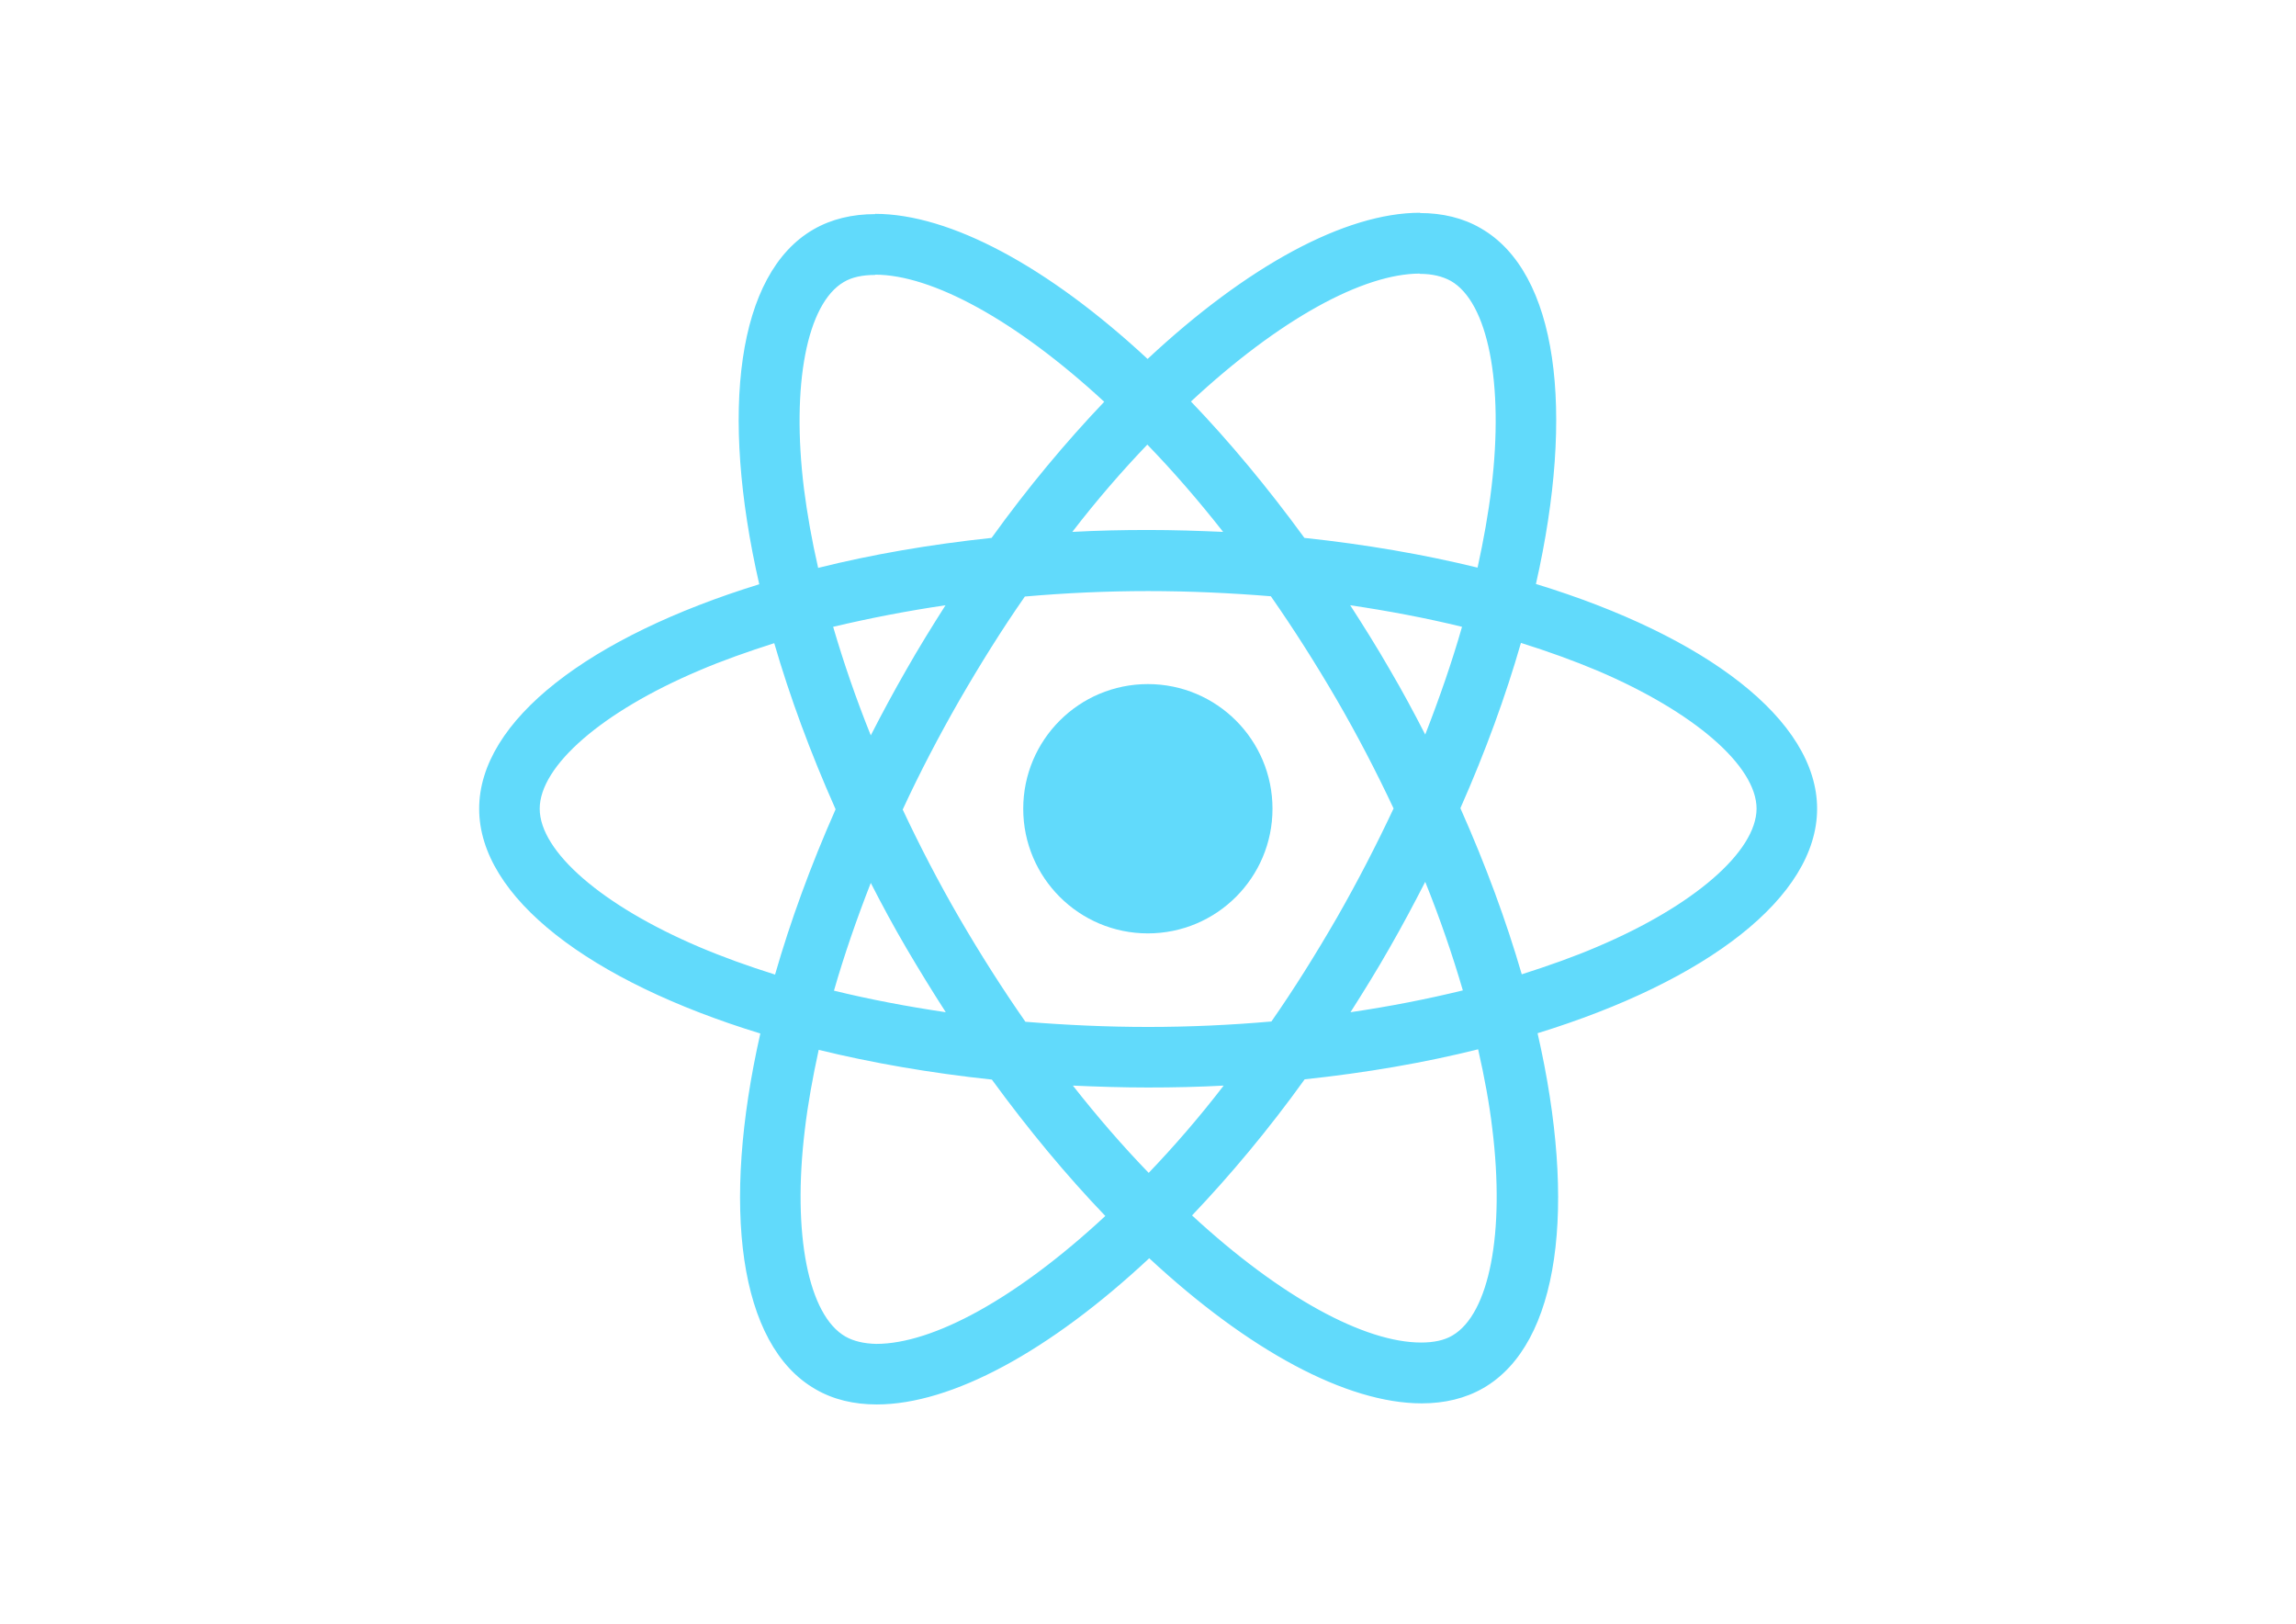
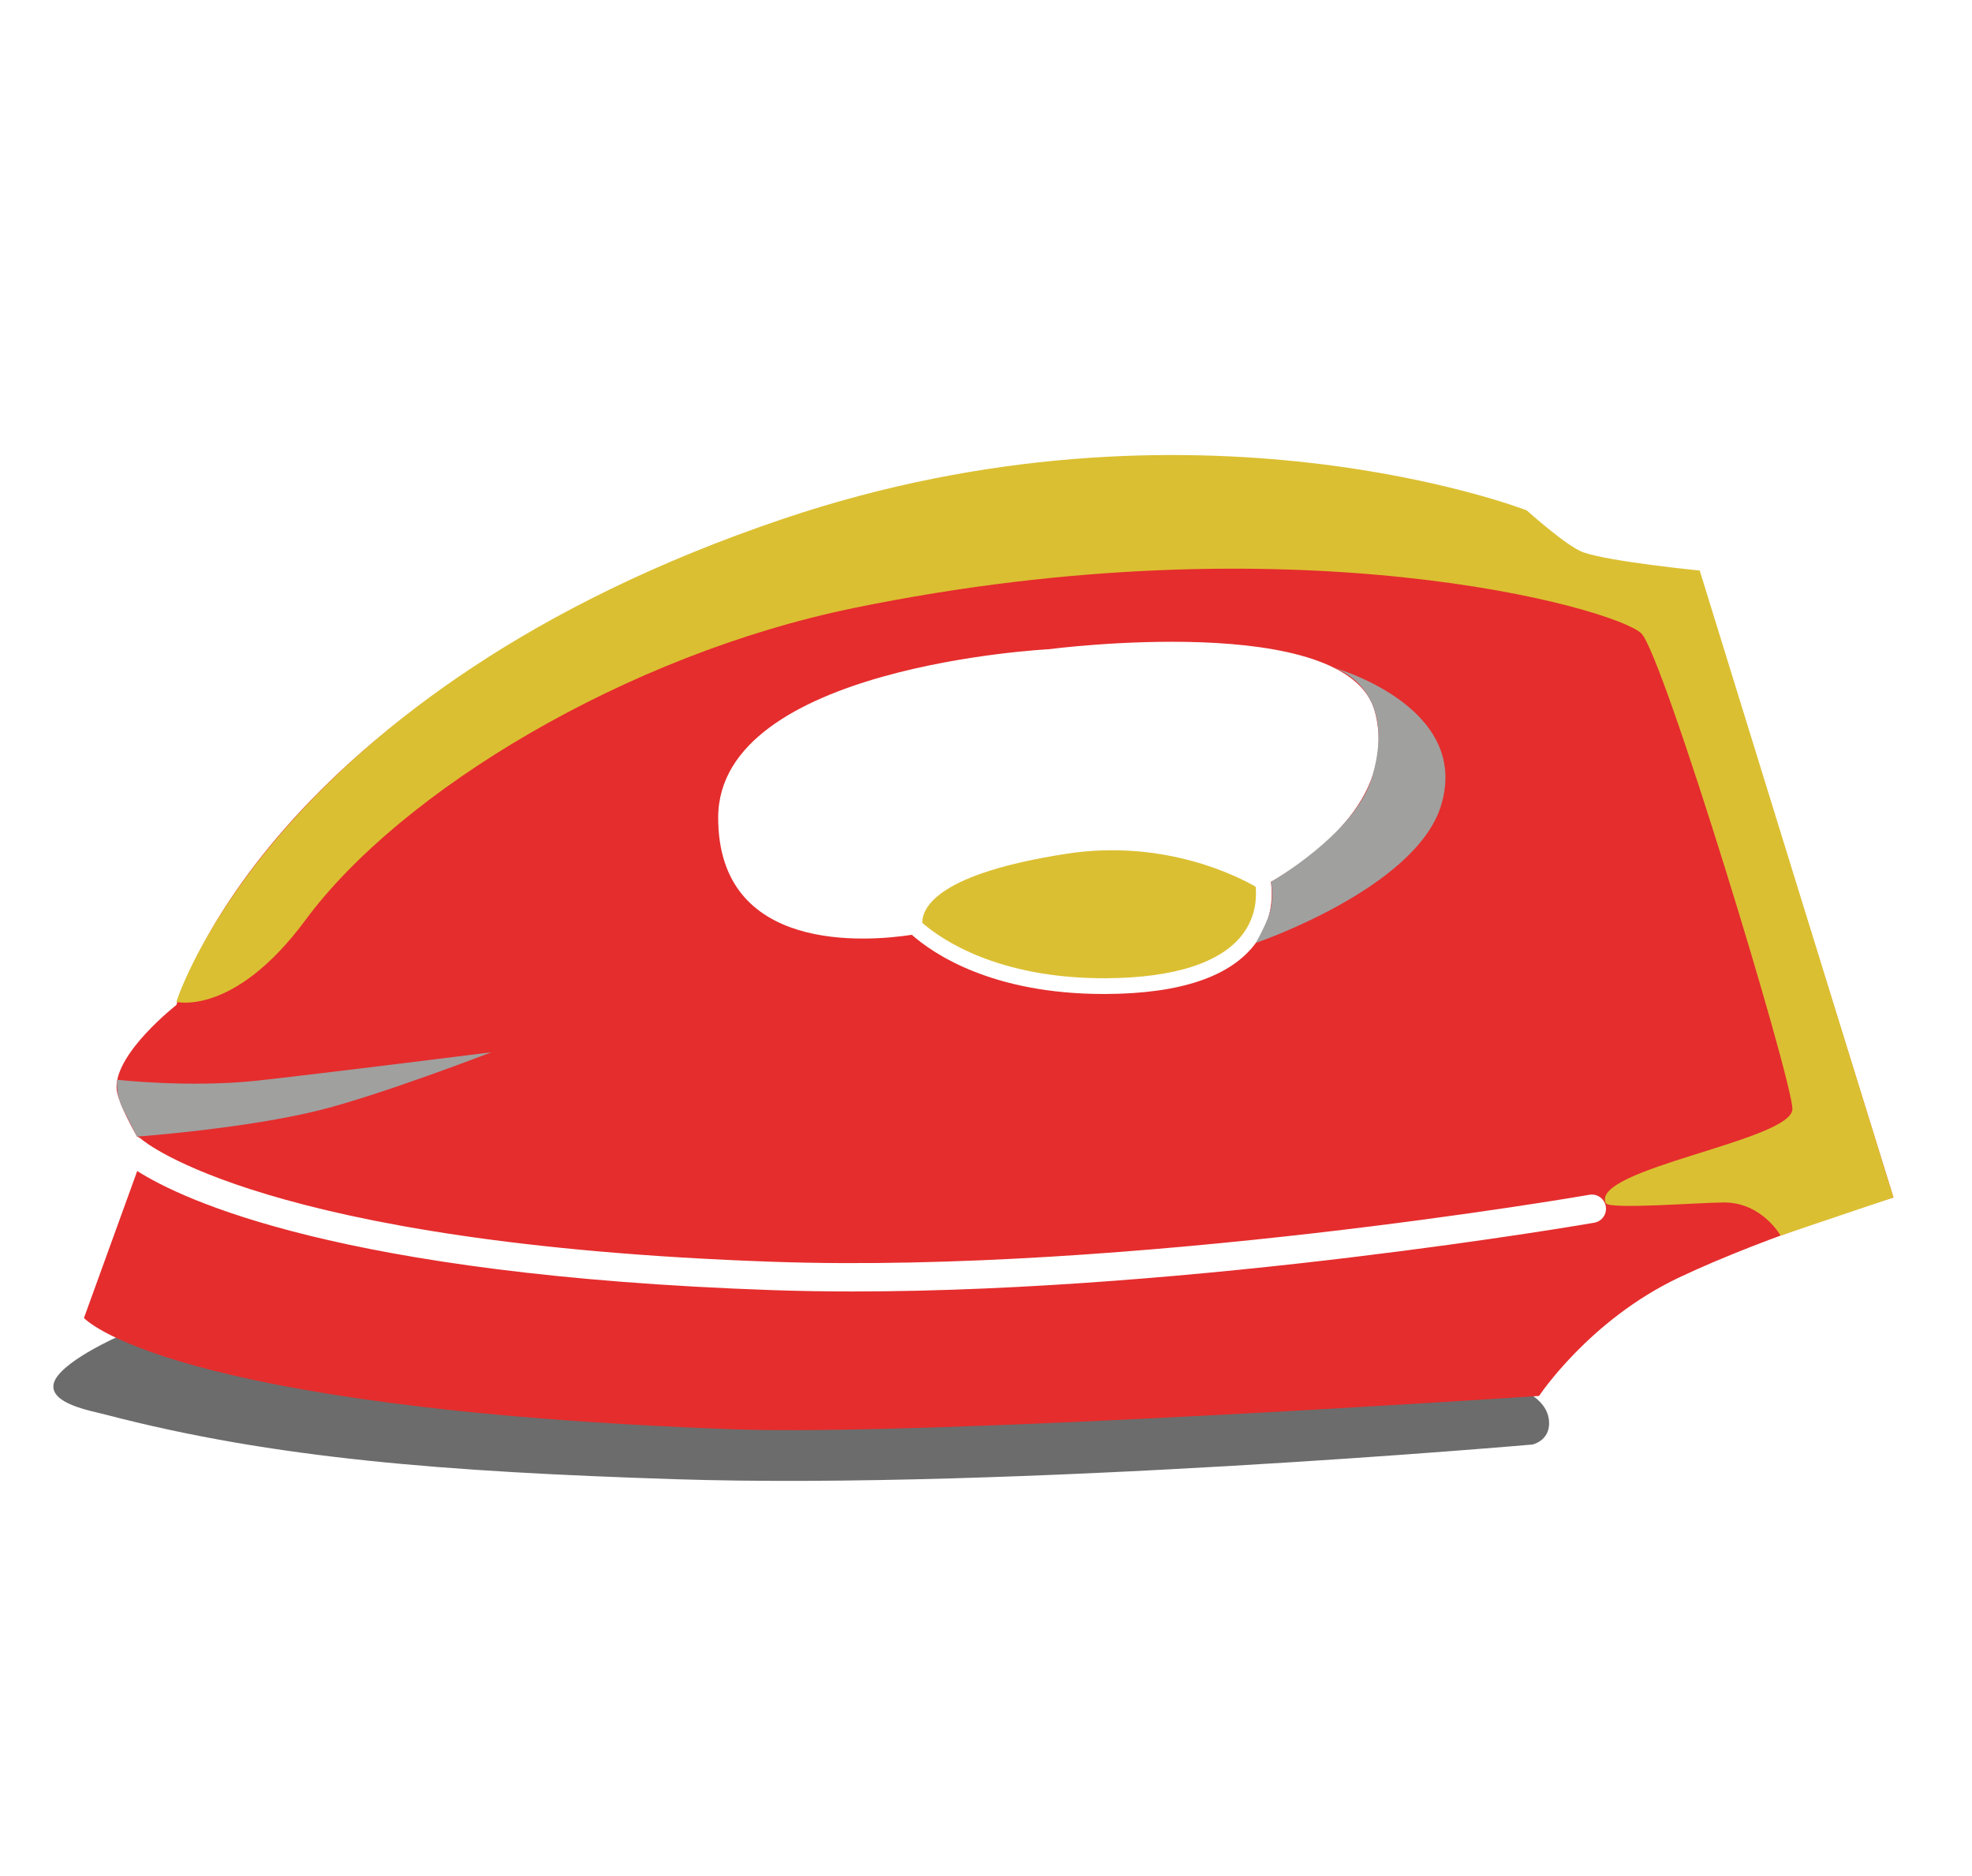
- <svg xmlns="http://www.w3.org/2000/svg" viewBox="0 0 841.9 595.3">
-   <g fill="#61DAFB">
-     <path d="M666.3 296.5c0-32.5-40.7-63.3-103.1-82.4 14.4-63.6 8-114.2-20.2-130.4-6.5-3.8-14.1-5.6-22.4-5.6v22.3c4.6 0 8.3.9 11.4 2.6 13.6 7.8 19.5 37.5 14.9 75.7-1.1 9.4-2.9 19.3-5.1 29.4-19.6-4.8-41-8.5-63.5-10.9-13.5-18.5-27.5-35.3-41.6-50 32.6-30.3 63.2-46.9 84-46.9V78c-27.5 0-63.5 19.6-99.9 53.6-36.4-33.8-72.4-53.2-99.9-53.2v22.3c20.7 0 51.4 16.5 84 46.6-14 14.7-28 31.4-41.3 49.9-22.6 2.4-44 6.1-63.6 11-2.3-10-4-19.7-5.2-29-4.7-38.2 1.1-67.9 14.6-75.8 3-1.8 6.9-2.6 11.5-2.6V78.5c-8.4 0-16 1.8-22.6 5.6-28.1 16.2-34.4 66.7-19.9 130.1-62.2 19.2-102.7 49.9-102.7 82.3 0 32.5 40.7 63.3 103.1 82.4-14.4 63.6-8 114.2 20.2 130.4 6.5 3.8 14.1 5.6 22.5 5.6 27.5 0 63.5-19.6 99.9-53.6 36.4 33.8 72.4 53.2 99.9 53.2 8.4 0 16-1.8 22.6-5.6 28.1-16.2 34.4-66.7 19.9-130.1 62-19.1 102.5-49.9 102.5-82.3zm-130.2-66.7c-3.7 12.9-8.3 26.2-13.5 39.5-4.1-8-8.4-16-13.1-24-4.6-8-9.5-15.8-14.4-23.4 14.2 2.1 27.9 4.7 41 7.9zm-45.8 106.5c-7.8 13.5-15.8 26.3-24.1 38.2-14.9 1.3-30 2-45.2 2-15.1 0-30.2-.7-45-1.9-8.3-11.9-16.4-24.6-24.2-38-7.6-13.1-14.5-26.4-20.8-39.8 6.2-13.4 13.2-26.8 20.7-39.9 7.8-13.5 15.8-26.3 24.1-38.2 14.9-1.3 30-2 45.2-2 15.1 0 30.2.7 45 1.9 8.3 11.9 16.4 24.6 24.2 38 7.6 13.1 14.5 26.4 20.8 39.8-6.3 13.4-13.2 26.8-20.7 39.9zm32.3-13c5.4 13.4 10 26.8 13.8 39.8-13.1 3.2-26.9 5.9-41.2 8 4.9-7.7 9.8-15.6 14.4-23.7 4.6-8 8.9-16.1 13-24.1zM421.2 430c-9.3-9.6-18.6-20.3-27.8-32 9 .4 18.2.7 27.5.7 9.4 0 18.7-.2 27.8-.7-9 11.7-18.3 22.4-27.5 32zm-74.4-58.9c-14.2-2.1-27.9-4.7-41-7.9 3.7-12.9 8.3-26.2 13.5-39.5 4.1 8 8.4 16 13.1 24 4.7 8 9.5 15.8 14.4 23.4zM420.7 163c9.3 9.6 18.6 20.3 27.8 32-9-.4-18.2-.7-27.5-.7-9.4 0-18.7.2-27.8.7 9-11.7 18.3-22.4 27.5-32zm-74 58.9c-4.9 7.7-9.8 15.6-14.4 23.7-4.6 8-8.9 16-13 24-5.4-13.4-10-26.8-13.8-39.8 13.1-3.1 26.9-5.8 41.2-7.9zm-90.5 125.2c-35.4-15.1-58.3-34.9-58.3-50.6 0-15.7 22.9-35.6 58.3-50.6 8.6-3.7 18-7 27.7-10.1 5.7 19.6 13.2 40 22.5 60.9-9.2 20.8-16.6 41.1-22.2 60.6-9.9-3.1-19.3-6.5-28-10.2zM310 490c-13.6-7.8-19.5-37.5-14.9-75.7 1.1-9.4 2.9-19.3 5.1-29.4 19.6 4.8 41 8.5 63.5 10.9 13.5 18.5 27.5 35.3 41.6 50-32.6 30.3-63.2 46.9-84 46.9-4.5-.1-8.3-1-11.3-2.7zm237.2-76.2c4.7 38.2-1.1 67.9-14.6 75.8-3 1.8-6.9 2.6-11.5 2.6-20.7 0-51.4-16.5-84-46.6 14-14.7 28-31.4 41.3-49.9 22.6-2.4 44-6.1 63.6-11 2.3 10.1 4.1 19.8 5.2 29.1zm38.5-66.7c-8.6 3.7-18 7-27.7 10.1-5.7-19.6-13.2-40-22.5-60.9 9.2-20.8 16.6-41.1 22.2-60.6 9.9 3.1 19.3 6.5 28.1 10.2 35.4 15.1 58.3 34.9 58.3 50.6-.1 15.7-23 35.6-58.4 50.6zM320.8 78.4z" />
-     <circle cx="420.9" cy="296.5" r="45.7" />
-     <path d="M520.5 78.1z" />
+ <svg xmlns="http://www.w3.org/2000/svg" version="1.1" id="Capa_1" x="0px" y="0px" width="626px" height="595.28px" viewBox="0 0 626 595.28" enable-background="new 0 0 626 595.28" xml:space="preserve">
+   <path fill="#6C6C6C" d="M37.985,423.997c0,0-20,8.75-21,15.5c-0.906,6.118,11.895,8.295,16.5,9.5c53.5,14,108.322,18.139,180.5,20.5  c107,3.5,272.5-11,272.5-11s6.296-1.347,5.125-8.375c-0.75-4.5-5.125-7.125-5.125-7.125s-195.273,11.056-259.5,9.001  C68.986,446.943,37.985,423.997,37.985,423.997z" />
+   <path fill="#DBBF32" d="M394.578,296.398c4.097-5.534,4.362-11.406,4.024-14.936c-4.736-2.771-28.437-15.374-60.117-10.466  c-40.296,6.243-45.713,16.735-45.721,21.915c6.024,5.236,23.975,17.708,58.211,17.585  C372.737,310.411,387.814,305.535,394.578,296.398z" />
+   <g>
+     <path fill="#E52D2D" d="M539.564,182.095c0,0-28.809-2.946-36.912-5.764c-5.624-1.956-18-13.333-18-13.333   s-118.587-36.629-236,2.667C83.319,220.997,55.985,318.997,55.985,318.997s-19.25,15-19,26.25   c0.078,3.481,3.888,10.833,6.525,15.52c0.543,0.194,1.057,0.497,1.509,0.909c0.411,0.367,38.908,33.22,200.454,38.823   c113.558,3.933,257.625-21.016,259.068-21.269c2.459-0.427,4.78,1.209,5.209,3.656c0.429,2.448-1.208,4.78-3.656,5.209   c-1.345,0.235-125.987,21.823-235.36,21.823c-8.644,0-17.188-0.135-25.572-0.426c-137.343-4.763-187.449-28.784-201.601-37.81   l-16.909,46.647c0,0,25.333,28.667,206,35.333c62.859,2.319,255.915-10.582,255.915-10.582s15.918-24.085,44.418-37.585   c28.829-13.656,68.076-25.412,68.076-25.412L539.564,182.095z M403.45,279.909c0.566,4.229,0.599,12.043-4.796,19.387   c-7.829,10.656-23.863,16.106-47.659,16.201c-0.195,0.001-0.392,0.001-0.586,0.001c-35.635,0-54.282-12.887-60.953-18.785   c-14.254,2.168-61.507,6.094-61.471-37.216c0.04-48.169,104.834-53.421,104.834-53.421s95.203-12.52,103.666,19.921   C443.848,254.219,414.409,273.738,403.45,279.909z" />
  </g>
+   <path fill="#DBBF32" d="M55.985,317.997c0,0,18.333,4.667,41-26c30.221-40.887,101.694-84.151,174-99  c139.943-28.738,241.406-0.002,250,8c6.866,6.393,47.986,141.613,48,151c0.015,10-64.24,19.011-59.234,29.89  c0.964,2.095,30.134-0.223,37.567-0.223c12,0,17.914,10.513,17.914,10.513l35.83-12.092l-61.497-198.99c0,0-28.389-2.8-36.912-5.764  c-5.205-1.81-18-13.333-18-13.333s-105.85-41.252-236,2.667C86.652,219.331,55.985,317.997,55.985,317.997z" />
+   <path fill="#A0A09F" d="M423.285,211.875c0,0,43.76,12.149,34.2,43.71c-8,26.411-58.831,43.71-58.831,43.71s3.105-5.532,4.258-9.11  c1.678-5.209,0.538-10.276,0.538-10.276s26.702-15.245,32.038-33.046C444.147,217.975,423.285,211.875,423.285,211.875z" />
+   <path fill="#A0A09F" d="M43.511,360.767c0,0,34.694-2.537,58.141-8.437c19.667-4.948,54.333-18.333,54.333-18.333  s-55.969,7.022-74.333,9c-21.667,2.333-44.412-0.277-44.412-0.277s-0.755,3.902,1.694,9.033  C39.946,353.874,43.511,360.767,43.511,360.767z" />
</svg>
